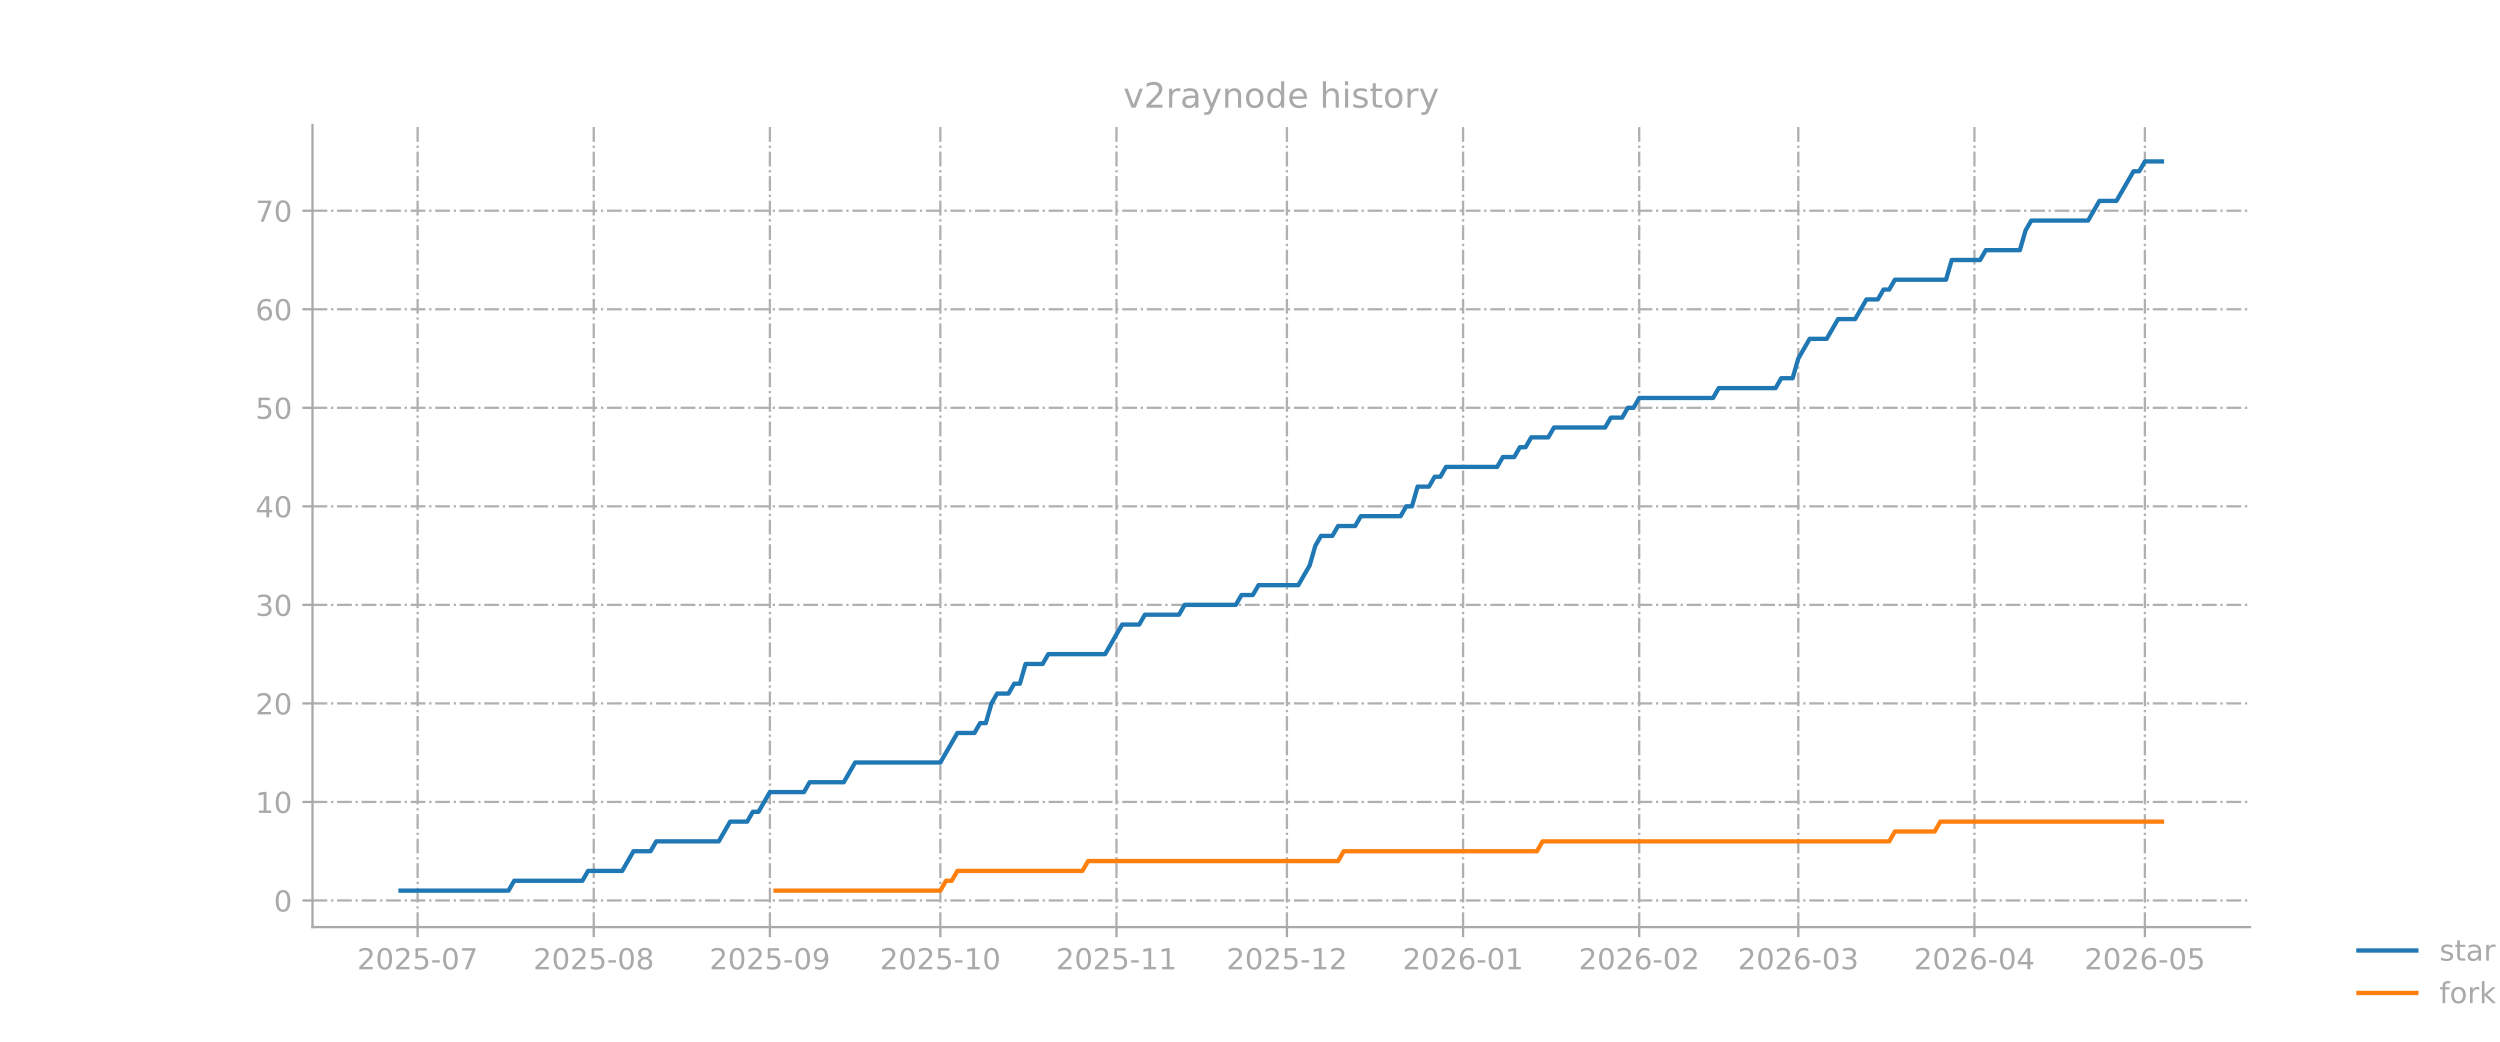
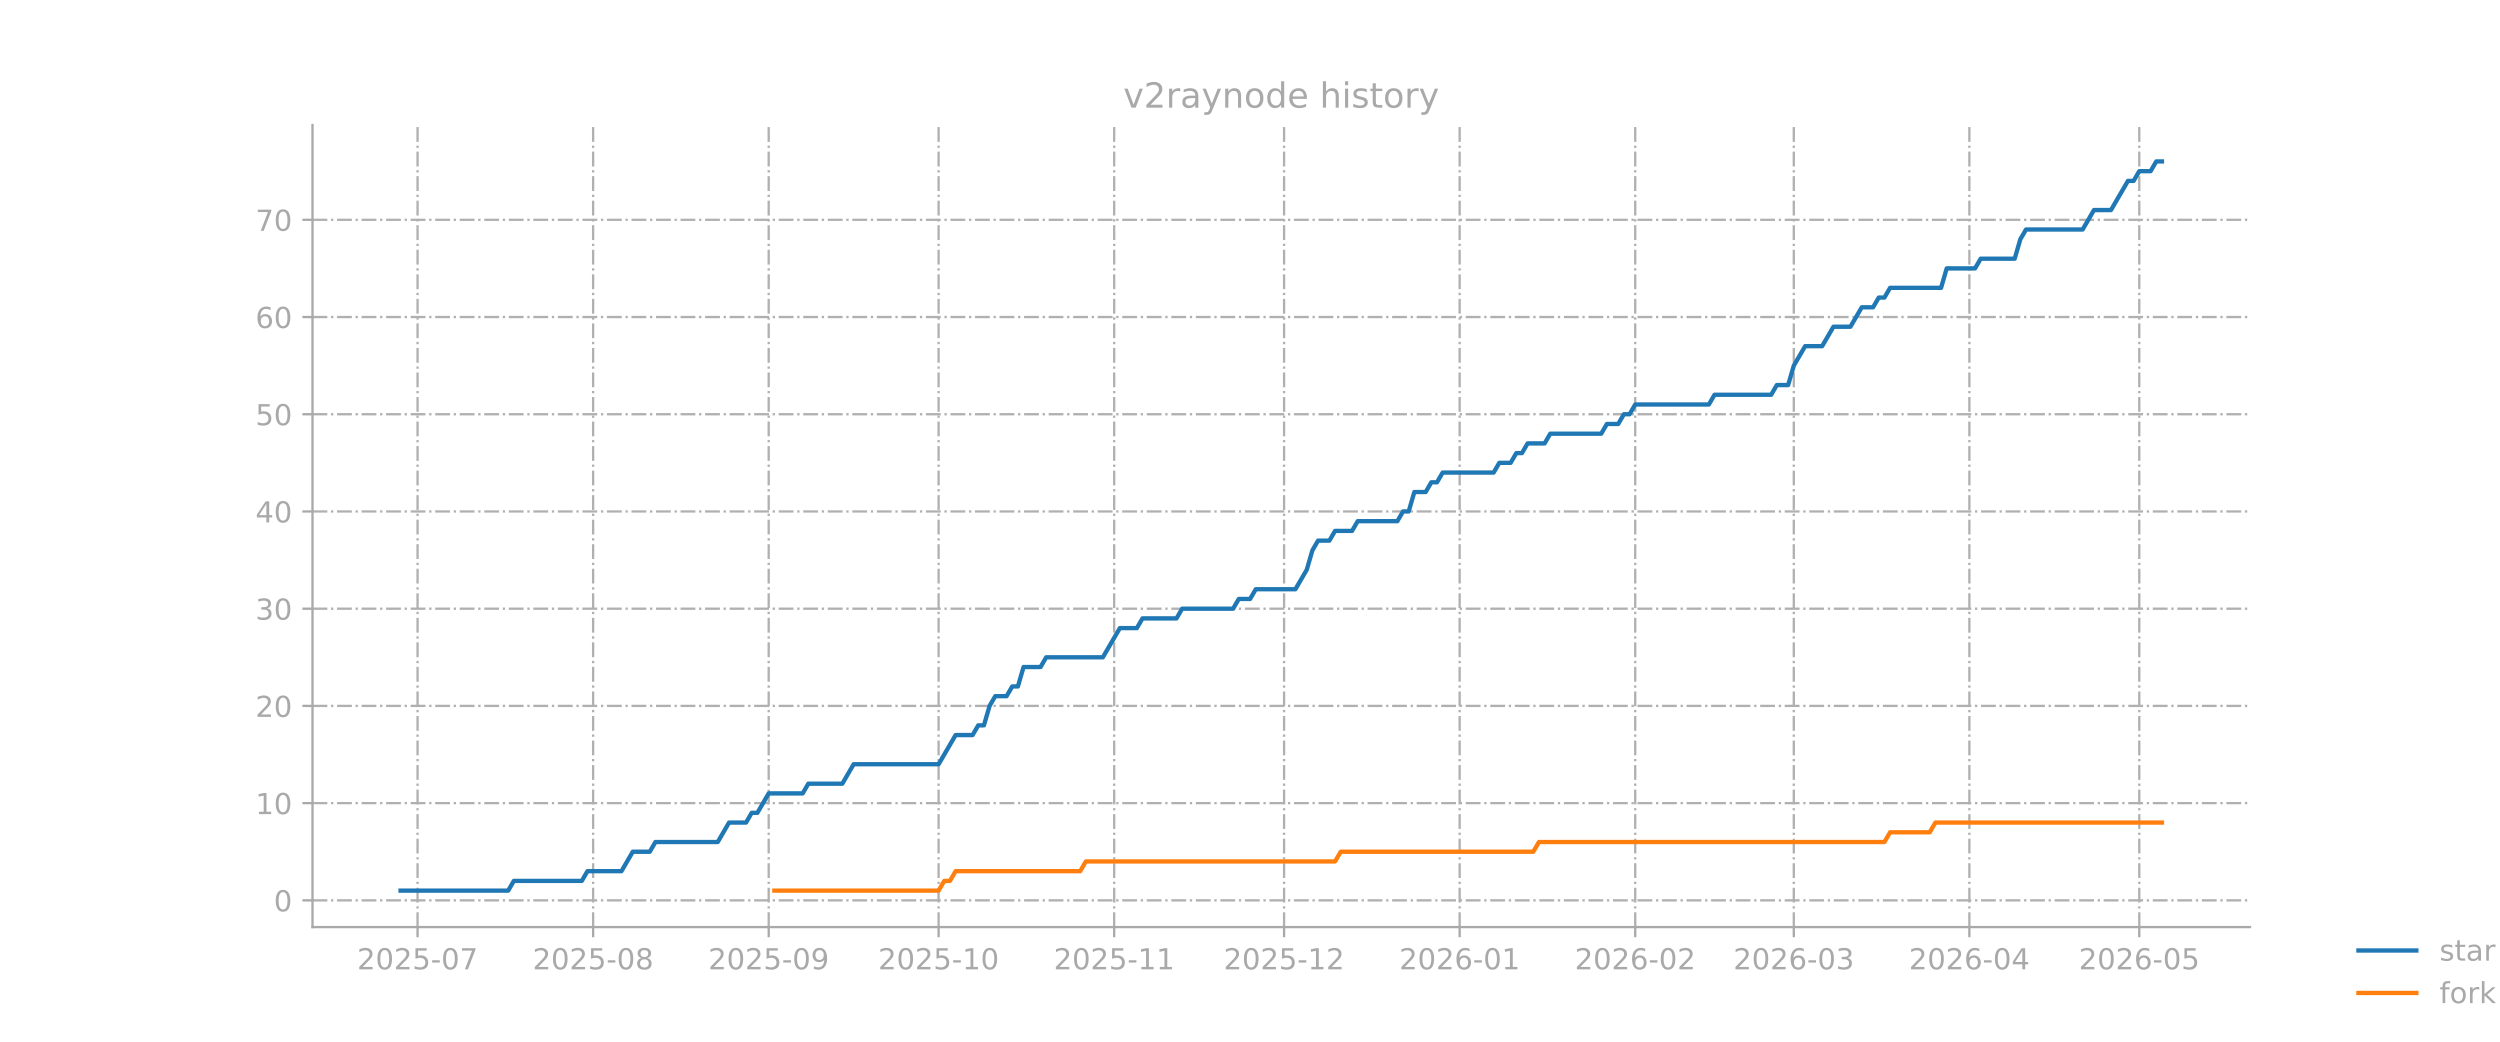
<svg xmlns="http://www.w3.org/2000/svg" xmlns:xlink="http://www.w3.org/1999/xlink" width="864pt" height="360pt" viewBox="0 0 864 360" version="1.1">
  <defs>
    <style type="text/css">*{stroke-linejoin: round; stroke-linecap: butt}</style>
  </defs>
  <g id="figure_1">
    <g id="patch_1">
      <path d="M 0 360  L 864 360  L 864 0  L 0 0  L 0 360  z " style="fill: none; opacity: 0" />
    </g>
    <g id="axes_1">
      <g id="patch_2">
        <path d="M 108 320.4  L 777.6 320.4  L 777.6 43.2  L 108 43.2  L 108 320.4  z " style="fill: none; opacity: 0" />
      </g>
      <g id="matplotlib.axis_1">
        <g id="xtick_1">
          <g id="line2d_1">
-             <path d="M 144.327 320.4  L 144.327 43.2  " clip-path="url(#p24fcb1d485)" style="fill: none; stroke-dasharray: 5.12,1.28,0.8,1.28; stroke-dashoffset: 0; stroke: #b0b0b0; stroke-width: 0.8" />
+             <path d="M 144.308 320.4  L 144.308 43.2  " clip-path="url(#pfb27bcd2b3)" style="fill: none; stroke-dasharray: 5.12,1.28,0.8,1.28; stroke-dashoffset: 0; stroke: #b0b0b0; stroke-width: 0.8" />
          </g>
          <g id="line2d_2">
            <defs>
-               <path id="mf2d350e9b5" d="M 0 0  L 0 3.5  " style="stroke: #a9a9a9; stroke-width: 0.8" />
+               <path id="m4748b81570" d="M 0 0  L 0 3.5  " style="stroke: #a9a9a9; stroke-width: 0.8" />
            </defs>
            <g>
-               <use xlink:href="#mf2d350e9b5" x="144.327" y="320.4" style="fill: #a9a9a9; stroke: #a9a9a9; stroke-width: 0.8" />
+               <use xlink:href="#m4748b81570" x="144.308" y="320.4" style="fill: #a9a9a9; stroke: #a9a9a9; stroke-width: 0.8" />
            </g>
          </g>
          <g id="text_1">
-             <g style="fill: #a9a9a9" transform="translate(123.4359 334.9984) scale(0.1 -0.1)">
+             <g style="fill: #a9a9a9" transform="translate(123.4169 334.9984) scale(0.1 -0.1)">
              <defs>
                <path id="DejaVuSans-32" d="M 1228 531  L 3431 531  L 3431 0  L 469 0  L 469 531  Q 828 903 1448 1529  Q 2069 2156 2228 2338  Q 2531 2678 2651 2914  Q 2772 3150 2772 3378  Q 2772 3750 2511 3984  Q 2250 4219 1831 4219  Q 1534 4219 1204 4116  Q 875 4013 500 3803  L 500 4441  Q 881 4594 1212 4672  Q 1544 4750 1819 4750  Q 2544 4750 2975 4387  Q 3406 4025 3406 3419  Q 3406 3131 3298 2873  Q 3191 2616 2906 2266  Q 2828 2175 2409 1742  Q 1991 1309 1228 531  z " transform="scale(0.015625)" />
                <path id="DejaVuSans-30" d="M 2034 4250  Q 1547 4250 1301 3770  Q 1056 3291 1056 2328  Q 1056 1369 1301 889  Q 1547 409 2034 409  Q 2525 409 2770 889  Q 3016 1369 3016 2328  Q 3016 3291 2770 3770  Q 2525 4250 2034 4250  z M 2034 4750  Q 2819 4750 3233 4129  Q 3647 3509 3647 2328  Q 3647 1150 3233 529  Q 2819 -91 2034 -91  Q 1250 -91 836 529  Q 422 1150 422 2328  Q 422 3509 836 4129  Q 1250 4750 2034 4750  z " transform="scale(0.015625)" />
                <path id="DejaVuSans-35" d="M 691 4666  L 3169 4666  L 3169 4134  L 1269 4134  L 1269 2991  Q 1406 3038 1543 3061  Q 1681 3084 1819 3084  Q 2600 3084 3056 2656  Q 3513 2228 3513 1497  Q 3513 744 3044 326  Q 2575 -91 1722 -91  Q 1428 -91 1123 -41  Q 819 9 494 109  L 494 744  Q 775 591 1075 516  Q 1375 441 1709 441  Q 2250 441 2565 725  Q 2881 1009 2881 1497  Q 2881 1984 2565 2268  Q 2250 2553 1709 2553  Q 1456 2553 1204 2497  Q 953 2441 691 2322  L 691 4666  z " transform="scale(0.015625)" />
                <path id="DejaVuSans-2d" d="M 313 2009  L 1997 2009  L 1997 1497  L 313 1497  L 313 2009  z " transform="scale(0.015625)" />
                <path id="DejaVuSans-37" d="M 525 4666  L 3525 4666  L 3525 4397  L 1831 0  L 1172 0  L 2766 4134  L 525 4134  L 525 4666  z " transform="scale(0.015625)" />
              </defs>
              <use xlink:href="#DejaVuSans-32" />
              <use xlink:href="#DejaVuSans-30" transform="translate(63.62305 0)" />
              <use xlink:href="#DejaVuSans-32" transform="translate(127.2461 0)" />
              <use xlink:href="#DejaVuSans-35" transform="translate(190.8691 0)" />
              <use xlink:href="#DejaVuSans-2d" transform="translate(254.4922 0)" />
              <use xlink:href="#DejaVuSans-30" transform="translate(290.5762 0)" />
              <use xlink:href="#DejaVuSans-37" transform="translate(354.1992 0)" />
            </g>
          </g>
        </g>
        <g id="xtick_2">
          <g id="line2d_3">
-             <path d="M 205.2 320.4  L 205.2 43.2  " clip-path="url(#p24fcb1d485)" style="fill: none; stroke-dasharray: 5.12,1.28,0.8,1.28; stroke-dashoffset: 0; stroke: #b0b0b0; stroke-width: 0.8" />
+             <path d="M 204.985 320.4  L 204.985 43.2  " clip-path="url(#pfb27bcd2b3)" style="fill: none; stroke-dasharray: 5.12,1.28,0.8,1.28; stroke-dashoffset: 0; stroke: #b0b0b0; stroke-width: 0.8" />
          </g>
          <g id="line2d_4">
            <g>
-               <use xlink:href="#mf2d350e9b5" x="205.2" y="320.4" style="fill: #a9a9a9; stroke: #a9a9a9; stroke-width: 0.8" />
+               <use xlink:href="#m4748b81570" x="204.985" y="320.4" style="fill: #a9a9a9; stroke: #a9a9a9; stroke-width: 0.8" />
            </g>
          </g>
          <g id="text_2">
-             <g style="fill: #a9a9a9" transform="translate(184.3086 334.9984) scale(0.1 -0.1)">
+             <g style="fill: #a9a9a9" transform="translate(184.0939 334.9984) scale(0.1 -0.1)">
              <defs>
                <path id="DejaVuSans-38" d="M 2034 2216  Q 1584 2216 1326 1975  Q 1069 1734 1069 1313  Q 1069 891 1326 650  Q 1584 409 2034 409  Q 2484 409 2743 651  Q 3003 894 3003 1313  Q 3003 1734 2745 1975  Q 2488 2216 2034 2216  z M 1403 2484  Q 997 2584 770 2862  Q 544 3141 544 3541  Q 544 4100 942 4425  Q 1341 4750 2034 4750  Q 2731 4750 3128 4425  Q 3525 4100 3525 3541  Q 3525 3141 3298 2862  Q 3072 2584 2669 2484  Q 3125 2378 3379 2068  Q 3634 1759 3634 1313  Q 3634 634 3220 271  Q 2806 -91 2034 -91  Q 1263 -91 848 271  Q 434 634 434 1313  Q 434 1759 690 2068  Q 947 2378 1403 2484  z M 1172 3481  Q 1172 3119 1398 2916  Q 1625 2713 2034 2713  Q 2441 2713 2670 2916  Q 2900 3119 2900 3481  Q 2900 3844 2670 4047  Q 2441 4250 2034 4250  Q 1625 4250 1398 4047  Q 1172 3844 1172 3481  z " transform="scale(0.015625)" />
              </defs>
              <use xlink:href="#DejaVuSans-32" />
              <use xlink:href="#DejaVuSans-30" transform="translate(63.62305 0)" />
              <use xlink:href="#DejaVuSans-32" transform="translate(127.2461 0)" />
              <use xlink:href="#DejaVuSans-35" transform="translate(190.8691 0)" />
              <use xlink:href="#DejaVuSans-2d" transform="translate(254.4922 0)" />
              <use xlink:href="#DejaVuSans-30" transform="translate(290.5762 0)" />
              <use xlink:href="#DejaVuSans-38" transform="translate(354.1992 0)" />
            </g>
          </g>
        </g>
        <g id="xtick_3">
          <g id="line2d_5">
-             <path d="M 266.073 320.4  L 266.073 43.2  " clip-path="url(#p24fcb1d485)" style="fill: none; stroke-dasharray: 5.12,1.28,0.8,1.28; stroke-dashoffset: 0; stroke: #b0b0b0; stroke-width: 0.8" />
+             <path d="M 265.662 320.4  L 265.662 43.2  " clip-path="url(#pfb27bcd2b3)" style="fill: none; stroke-dasharray: 5.12,1.28,0.8,1.28; stroke-dashoffset: 0; stroke: #b0b0b0; stroke-width: 0.8" />
          </g>
          <g id="line2d_6">
            <g>
-               <use xlink:href="#mf2d350e9b5" x="266.073" y="320.4" style="fill: #a9a9a9; stroke: #a9a9a9; stroke-width: 0.8" />
+               <use xlink:href="#m4748b81570" x="265.662" y="320.4" style="fill: #a9a9a9; stroke: #a9a9a9; stroke-width: 0.8" />
            </g>
          </g>
          <g id="text_3">
-             <g style="fill: #a9a9a9" transform="translate(245.1813 334.9984) scale(0.1 -0.1)">
+             <g style="fill: #a9a9a9" transform="translate(244.7709 334.9984) scale(0.1 -0.1)">
              <defs>
                <path id="DejaVuSans-39" d="M 703 97  L 703 672  Q 941 559 1184 500  Q 1428 441 1663 441  Q 2288 441 2617 861  Q 2947 1281 2994 2138  Q 2813 1869 2534 1725  Q 2256 1581 1919 1581  Q 1219 1581 811 2004  Q 403 2428 403 3163  Q 403 3881 828 4315  Q 1253 4750 1959 4750  Q 2769 4750 3195 4129  Q 3622 3509 3622 2328  Q 3622 1225 3098 567  Q 2575 -91 1691 -91  Q 1453 -91 1209 -44  Q 966 3 703 97  z M 1959 2075  Q 2384 2075 2632 2365  Q 2881 2656 2881 3163  Q 2881 3666 2632 3958  Q 2384 4250 1959 4250  Q 1534 4250 1286 3958  Q 1038 3666 1038 3163  Q 1038 2656 1286 2365  Q 1534 2075 1959 2075  z " transform="scale(0.015625)" />
              </defs>
              <use xlink:href="#DejaVuSans-32" />
              <use xlink:href="#DejaVuSans-30" transform="translate(63.62305 0)" />
              <use xlink:href="#DejaVuSans-32" transform="translate(127.2461 0)" />
              <use xlink:href="#DejaVuSans-35" transform="translate(190.8691 0)" />
              <use xlink:href="#DejaVuSans-2d" transform="translate(254.4922 0)" />
              <use xlink:href="#DejaVuSans-30" transform="translate(290.5762 0)" />
              <use xlink:href="#DejaVuSans-39" transform="translate(354.1992 0)" />
            </g>
          </g>
        </g>
        <g id="xtick_4">
          <g id="line2d_7">
-             <path d="M 324.982 320.4  L 324.982 43.2  " clip-path="url(#p24fcb1d485)" style="fill: none; stroke-dasharray: 5.12,1.28,0.8,1.28; stroke-dashoffset: 0; stroke: #b0b0b0; stroke-width: 0.8" />
+             <path d="M 324.382 320.4  L 324.382 43.2  " clip-path="url(#pfb27bcd2b3)" style="fill: none; stroke-dasharray: 5.12,1.28,0.8,1.28; stroke-dashoffset: 0; stroke: #b0b0b0; stroke-width: 0.8" />
          </g>
          <g id="line2d_8">
            <g>
-               <use xlink:href="#mf2d350e9b5" x="324.982" y="320.4" style="fill: #a9a9a9; stroke: #a9a9a9; stroke-width: 0.8" />
+               <use xlink:href="#m4748b81570" x="324.382" y="320.4" style="fill: #a9a9a9; stroke: #a9a9a9; stroke-width: 0.8" />
            </g>
          </g>
          <g id="text_4">
-             <g style="fill: #a9a9a9" transform="translate(304.0904 334.9984) scale(0.1 -0.1)">
+             <g style="fill: #a9a9a9" transform="translate(303.4906 334.9984) scale(0.1 -0.1)">
              <defs>
                <path id="DejaVuSans-31" d="M 794 531  L 1825 531  L 1825 4091  L 703 3866  L 703 4441  L 1819 4666  L 2450 4666  L 2450 531  L 3481 531  L 3481 0  L 794 0  L 794 531  z " transform="scale(0.015625)" />
              </defs>
              <use xlink:href="#DejaVuSans-32" />
              <use xlink:href="#DejaVuSans-30" transform="translate(63.62305 0)" />
              <use xlink:href="#DejaVuSans-32" transform="translate(127.2461 0)" />
              <use xlink:href="#DejaVuSans-35" transform="translate(190.8691 0)" />
              <use xlink:href="#DejaVuSans-2d" transform="translate(254.4922 0)" />
              <use xlink:href="#DejaVuSans-31" transform="translate(290.5762 0)" />
              <use xlink:href="#DejaVuSans-30" transform="translate(354.1992 0)" />
            </g>
          </g>
        </g>
        <g id="xtick_5">
          <g id="line2d_9">
-             <path d="M 385.855 320.4  L 385.855 43.2  " clip-path="url(#p24fcb1d485)" style="fill: none; stroke-dasharray: 5.12,1.28,0.8,1.28; stroke-dashoffset: 0; stroke: #b0b0b0; stroke-width: 0.8" />
+             <path d="M 385.059 320.4  L 385.059 43.2  " clip-path="url(#pfb27bcd2b3)" style="fill: none; stroke-dasharray: 5.12,1.28,0.8,1.28; stroke-dashoffset: 0; stroke: #b0b0b0; stroke-width: 0.8" />
          </g>
          <g id="line2d_10">
            <g>
-               <use xlink:href="#mf2d350e9b5" x="385.855" y="320.4" style="fill: #a9a9a9; stroke: #a9a9a9; stroke-width: 0.8" />
+               <use xlink:href="#m4748b81570" x="385.059" y="320.4" style="fill: #a9a9a9; stroke: #a9a9a9; stroke-width: 0.8" />
            </g>
          </g>
          <g id="text_5">
-             <g style="fill: #a9a9a9" transform="translate(364.9631 334.9984) scale(0.1 -0.1)">
+             <g style="fill: #a9a9a9" transform="translate(364.1676 334.9984) scale(0.1 -0.1)">
              <use xlink:href="#DejaVuSans-32" />
              <use xlink:href="#DejaVuSans-30" transform="translate(63.62305 0)" />
              <use xlink:href="#DejaVuSans-32" transform="translate(127.2461 0)" />
              <use xlink:href="#DejaVuSans-35" transform="translate(190.8691 0)" />
              <use xlink:href="#DejaVuSans-2d" transform="translate(254.4922 0)" />
              <use xlink:href="#DejaVuSans-31" transform="translate(290.5762 0)" />
              <use xlink:href="#DejaVuSans-31" transform="translate(354.1992 0)" />
            </g>
          </g>
        </g>
        <g id="xtick_6">
          <g id="line2d_11">
-             <path d="M 444.764 320.4  L 444.764 43.2  " clip-path="url(#p24fcb1d485)" style="fill: none; stroke-dasharray: 5.12,1.28,0.8,1.28; stroke-dashoffset: 0; stroke: #b0b0b0; stroke-width: 0.8" />
+             <path d="M 443.779 320.4  L 443.779 43.2  " clip-path="url(#pfb27bcd2b3)" style="fill: none; stroke-dasharray: 5.12,1.28,0.8,1.28; stroke-dashoffset: 0; stroke: #b0b0b0; stroke-width: 0.8" />
          </g>
          <g id="line2d_12">
            <g>
-               <use xlink:href="#mf2d350e9b5" x="444.764" y="320.4" style="fill: #a9a9a9; stroke: #a9a9a9; stroke-width: 0.8" />
+               <use xlink:href="#m4748b81570" x="443.779" y="320.4" style="fill: #a9a9a9; stroke: #a9a9a9; stroke-width: 0.8" />
            </g>
          </g>
          <g id="text_6">
-             <g style="fill: #a9a9a9" transform="translate(423.8722 334.9984) scale(0.1 -0.1)">
+             <g style="fill: #a9a9a9" transform="translate(422.8873 334.9984) scale(0.1 -0.1)">
              <use xlink:href="#DejaVuSans-32" />
              <use xlink:href="#DejaVuSans-30" transform="translate(63.62305 0)" />
              <use xlink:href="#DejaVuSans-32" transform="translate(127.2461 0)" />
              <use xlink:href="#DejaVuSans-35" transform="translate(190.8691 0)" />
              <use xlink:href="#DejaVuSans-2d" transform="translate(254.4922 0)" />
              <use xlink:href="#DejaVuSans-31" transform="translate(290.5762 0)" />
              <use xlink:href="#DejaVuSans-32" transform="translate(354.1992 0)" />
            </g>
          </g>
        </g>
        <g id="xtick_7">
          <g id="line2d_13">
-             <path d="M 505.636 320.4  L 505.636 43.2  " clip-path="url(#p24fcb1d485)" style="fill: none; stroke-dasharray: 5.12,1.28,0.8,1.28; stroke-dashoffset: 0; stroke: #b0b0b0; stroke-width: 0.8" />
+             <path d="M 504.456 320.4  L 504.456 43.2  " clip-path="url(#pfb27bcd2b3)" style="fill: none; stroke-dasharray: 5.12,1.28,0.8,1.28; stroke-dashoffset: 0; stroke: #b0b0b0; stroke-width: 0.8" />
          </g>
          <g id="line2d_14">
            <g>
-               <use xlink:href="#mf2d350e9b5" x="505.636" y="320.4" style="fill: #a9a9a9; stroke: #a9a9a9; stroke-width: 0.8" />
+               <use xlink:href="#m4748b81570" x="504.456" y="320.4" style="fill: #a9a9a9; stroke: #a9a9a9; stroke-width: 0.8" />
            </g>
          </g>
          <g id="text_7">
-             <g style="fill: #a9a9a9" transform="translate(484.745 334.9984) scale(0.1 -0.1)">
+             <g style="fill: #a9a9a9" transform="translate(483.5643 334.9984) scale(0.1 -0.1)">
              <defs>
                <path id="DejaVuSans-36" d="M 2113 2584  Q 1688 2584 1439 2293  Q 1191 2003 1191 1497  Q 1191 994 1439 701  Q 1688 409 2113 409  Q 2538 409 2786 701  Q 3034 994 3034 1497  Q 3034 2003 2786 2293  Q 2538 2584 2113 2584  z M 3366 4563  L 3366 3988  Q 3128 4100 2886 4159  Q 2644 4219 2406 4219  Q 1781 4219 1451 3797  Q 1122 3375 1075 2522  Q 1259 2794 1537 2939  Q 1816 3084 2150 3084  Q 2853 3084 3261 2657  Q 3669 2231 3669 1497  Q 3669 778 3244 343  Q 2819 -91 2113 -91  Q 1303 -91 875 529  Q 447 1150 447 2328  Q 447 3434 972 4092  Q 1497 4750 2381 4750  Q 2619 4750 2861 4703  Q 3103 4656 3366 4563  z " transform="scale(0.015625)" />
              </defs>
              <use xlink:href="#DejaVuSans-32" />
              <use xlink:href="#DejaVuSans-30" transform="translate(63.62305 0)" />
              <use xlink:href="#DejaVuSans-32" transform="translate(127.2461 0)" />
              <use xlink:href="#DejaVuSans-36" transform="translate(190.8691 0)" />
              <use xlink:href="#DejaVuSans-2d" transform="translate(254.4922 0)" />
              <use xlink:href="#DejaVuSans-30" transform="translate(290.5762 0)" />
              <use xlink:href="#DejaVuSans-31" transform="translate(354.1992 0)" />
            </g>
          </g>
        </g>
        <g id="xtick_8">
          <g id="line2d_15">
-             <path d="M 566.509 320.4  L 566.509 43.2  " clip-path="url(#p24fcb1d485)" style="fill: none; stroke-dasharray: 5.12,1.28,0.8,1.28; stroke-dashoffset: 0; stroke: #b0b0b0; stroke-width: 0.8" />
+             <path d="M 565.133 320.4  L 565.133 43.2  " clip-path="url(#pfb27bcd2b3)" style="fill: none; stroke-dasharray: 5.12,1.28,0.8,1.28; stroke-dashoffset: 0; stroke: #b0b0b0; stroke-width: 0.8" />
          </g>
          <g id="line2d_16">
            <g>
-               <use xlink:href="#mf2d350e9b5" x="566.509" y="320.4" style="fill: #a9a9a9; stroke: #a9a9a9; stroke-width: 0.8" />
+               <use xlink:href="#m4748b81570" x="565.133" y="320.4" style="fill: #a9a9a9; stroke: #a9a9a9; stroke-width: 0.8" />
            </g>
          </g>
          <g id="text_8">
-             <g style="fill: #a9a9a9" transform="translate(545.6177 334.9984) scale(0.1 -0.1)">
+             <g style="fill: #a9a9a9" transform="translate(544.2412 334.9984) scale(0.1 -0.1)">
              <use xlink:href="#DejaVuSans-32" />
              <use xlink:href="#DejaVuSans-30" transform="translate(63.62305 0)" />
              <use xlink:href="#DejaVuSans-32" transform="translate(127.2461 0)" />
              <use xlink:href="#DejaVuSans-36" transform="translate(190.8691 0)" />
              <use xlink:href="#DejaVuSans-2d" transform="translate(254.4922 0)" />
              <use xlink:href="#DejaVuSans-30" transform="translate(290.5762 0)" />
              <use xlink:href="#DejaVuSans-32" transform="translate(354.1992 0)" />
            </g>
          </g>
        </g>
        <g id="xtick_9">
          <g id="line2d_17">
-             <path d="M 621.491 320.4  L 621.491 43.2  " clip-path="url(#p24fcb1d485)" style="fill: none; stroke-dasharray: 5.12,1.28,0.8,1.28; stroke-dashoffset: 0; stroke: #b0b0b0; stroke-width: 0.8" />
+             <path d="M 619.938 320.4  L 619.938 43.2  " clip-path="url(#pfb27bcd2b3)" style="fill: none; stroke-dasharray: 5.12,1.28,0.8,1.28; stroke-dashoffset: 0; stroke: #b0b0b0; stroke-width: 0.8" />
          </g>
          <g id="line2d_18">
            <g>
-               <use xlink:href="#mf2d350e9b5" x="621.491" y="320.4" style="fill: #a9a9a9; stroke: #a9a9a9; stroke-width: 0.8" />
+               <use xlink:href="#m4748b81570" x="619.938" y="320.4" style="fill: #a9a9a9; stroke: #a9a9a9; stroke-width: 0.8" />
            </g>
          </g>
          <g id="text_9">
-             <g style="fill: #a9a9a9" transform="translate(600.5995 334.9984) scale(0.1 -0.1)">
+             <g style="fill: #a9a9a9" transform="translate(599.0463 334.9984) scale(0.1 -0.1)">
              <defs>
                <path id="DejaVuSans-33" d="M 2597 2516  Q 3050 2419 3304 2112  Q 3559 1806 3559 1356  Q 3559 666 3084 287  Q 2609 -91 1734 -91  Q 1441 -91 1130 -33  Q 819 25 488 141  L 488 750  Q 750 597 1062 519  Q 1375 441 1716 441  Q 2309 441 2620 675  Q 2931 909 2931 1356  Q 2931 1769 2642 2001  Q 2353 2234 1838 2234  L 1294 2234  L 1294 2753  L 1863 2753  Q 2328 2753 2575 2939  Q 2822 3125 2822 3475  Q 2822 3834 2567 4026  Q 2313 4219 1838 4219  Q 1578 4219 1281 4162  Q 984 4106 628 3988  L 628 4550  Q 988 4650 1302 4700  Q 1616 4750 1894 4750  Q 2613 4750 3031 4423  Q 3450 4097 3450 3541  Q 3450 3153 3228 2886  Q 3006 2619 2597 2516  z " transform="scale(0.015625)" />
              </defs>
              <use xlink:href="#DejaVuSans-32" />
              <use xlink:href="#DejaVuSans-30" transform="translate(63.62305 0)" />
              <use xlink:href="#DejaVuSans-32" transform="translate(127.2461 0)" />
              <use xlink:href="#DejaVuSans-36" transform="translate(190.8691 0)" />
              <use xlink:href="#DejaVuSans-2d" transform="translate(254.4922 0)" />
              <use xlink:href="#DejaVuSans-30" transform="translate(290.5762 0)" />
              <use xlink:href="#DejaVuSans-33" transform="translate(354.1992 0)" />
            </g>
          </g>
        </g>
        <g id="xtick_10">
          <g id="line2d_19">
-             <path d="M 682.364 320.4  L 682.364 43.2  " clip-path="url(#p24fcb1d485)" style="fill: none; stroke-dasharray: 5.12,1.28,0.8,1.28; stroke-dashoffset: 0; stroke: #b0b0b0; stroke-width: 0.8" />
+             <path d="M 680.615 320.4  L 680.615 43.2  " clip-path="url(#pfb27bcd2b3)" style="fill: none; stroke-dasharray: 5.12,1.28,0.8,1.28; stroke-dashoffset: 0; stroke: #b0b0b0; stroke-width: 0.8" />
          </g>
          <g id="line2d_20">
            <g>
-               <use xlink:href="#mf2d350e9b5" x="682.364" y="320.4" style="fill: #a9a9a9; stroke: #a9a9a9; stroke-width: 0.8" />
+               <use xlink:href="#m4748b81570" x="680.615" y="320.4" style="fill: #a9a9a9; stroke: #a9a9a9; stroke-width: 0.8" />
            </g>
          </g>
          <g id="text_10">
-             <g style="fill: #a9a9a9" transform="translate(661.4722 334.9984) scale(0.1 -0.1)">
+             <g style="fill: #a9a9a9" transform="translate(659.7233 334.9984) scale(0.1 -0.1)">
              <defs>
                <path id="DejaVuSans-34" d="M 2419 4116  L 825 1625  L 2419 1625  L 2419 4116  z M 2253 4666  L 3047 4666  L 3047 1625  L 3713 1625  L 3713 1100  L 3047 1100  L 3047 0  L 2419 0  L 2419 1100  L 313 1100  L 313 1709  L 2253 4666  z " transform="scale(0.015625)" />
              </defs>
              <use xlink:href="#DejaVuSans-32" />
              <use xlink:href="#DejaVuSans-30" transform="translate(63.62305 0)" />
              <use xlink:href="#DejaVuSans-32" transform="translate(127.2461 0)" />
              <use xlink:href="#DejaVuSans-36" transform="translate(190.8691 0)" />
              <use xlink:href="#DejaVuSans-2d" transform="translate(254.4922 0)" />
              <use xlink:href="#DejaVuSans-30" transform="translate(290.5762 0)" />
              <use xlink:href="#DejaVuSans-34" transform="translate(354.1992 0)" />
            </g>
          </g>
        </g>
        <g id="xtick_11">
          <g id="line2d_21">
-             <path d="M 741.273 320.4  L 741.273 43.2  " clip-path="url(#p24fcb1d485)" style="fill: none; stroke-dasharray: 5.12,1.28,0.8,1.28; stroke-dashoffset: 0; stroke: #b0b0b0; stroke-width: 0.8" />
+             <path d="M 739.334 320.4  L 739.334 43.2  " clip-path="url(#pfb27bcd2b3)" style="fill: none; stroke-dasharray: 5.12,1.28,0.8,1.28; stroke-dashoffset: 0; stroke: #b0b0b0; stroke-width: 0.8" />
          </g>
          <g id="line2d_22">
            <g>
-               <use xlink:href="#mf2d350e9b5" x="741.273" y="320.4" style="fill: #a9a9a9; stroke: #a9a9a9; stroke-width: 0.8" />
+               <use xlink:href="#m4748b81570" x="739.334" y="320.4" style="fill: #a9a9a9; stroke: #a9a9a9; stroke-width: 0.8" />
            </g>
          </g>
          <g id="text_11">
-             <g style="fill: #a9a9a9" transform="translate(720.3813 334.9984) scale(0.1 -0.1)">
+             <g style="fill: #a9a9a9" transform="translate(718.4429 334.9984) scale(0.1 -0.1)">
              <use xlink:href="#DejaVuSans-32" />
              <use xlink:href="#DejaVuSans-30" transform="translate(63.62305 0)" />
              <use xlink:href="#DejaVuSans-32" transform="translate(127.2461 0)" />
              <use xlink:href="#DejaVuSans-36" transform="translate(190.8691 0)" />
              <use xlink:href="#DejaVuSans-2d" transform="translate(254.4922 0)" />
              <use xlink:href="#DejaVuSans-30" transform="translate(290.5762 0)" />
              <use xlink:href="#DejaVuSans-35" transform="translate(354.1992 0)" />
            </g>
          </g>
        </g>
      </g>
      <g id="matplotlib.axis_2">
        <g id="ytick_1">
          <g id="line2d_23">
-             <path d="M 108 311.205  L 777.6 311.205  " clip-path="url(#p24fcb1d485)" style="fill: none; stroke-dasharray: 5.12,1.28,0.8,1.28; stroke-dashoffset: 0; stroke: #b0b0b0; stroke-width: 0.8" />
+             <path d="M 108 311.16  L 777.6 311.16  " clip-path="url(#pfb27bcd2b3)" style="fill: none; stroke-dasharray: 5.12,1.28,0.8,1.28; stroke-dashoffset: 0; stroke: #b0b0b0; stroke-width: 0.8" />
          </g>
          <g id="line2d_24">
            <defs>
-               <path id="m8476101725" d="M 0 0  L -3.5 0  " style="stroke: #a9a9a9; stroke-width: 0.8" />
+               <path id="m50a3b28aad" d="M 0 0  L -3.5 0  " style="stroke: #a9a9a9; stroke-width: 0.8" />
            </defs>
            <g>
-               <use xlink:href="#m8476101725" x="108" y="311.205" style="fill: #a9a9a9; stroke: #a9a9a9; stroke-width: 0.8" />
+               <use xlink:href="#m50a3b28aad" x="108" y="311.16" style="fill: #a9a9a9; stroke: #a9a9a9; stroke-width: 0.8" />
            </g>
          </g>
          <g id="text_12">
-             <g style="fill: #a9a9a9" transform="translate(94.6375 315.0046) scale(0.1 -0.1)">
+             <g style="fill: #a9a9a9" transform="translate(94.6375 314.9592) scale(0.1 -0.1)">
              <use xlink:href="#DejaVuSans-30" />
            </g>
          </g>
        </g>
        <g id="ytick_2">
          <g id="line2d_25">
-             <path d="M 108 277.151  L 777.6 277.151  " clip-path="url(#p24fcb1d485)" style="fill: none; stroke-dasharray: 5.12,1.28,0.8,1.28; stroke-dashoffset: 0; stroke: #b0b0b0; stroke-width: 0.8" />
+             <path d="M 108 277.56  L 777.6 277.56  " clip-path="url(#pfb27bcd2b3)" style="fill: none; stroke-dasharray: 5.12,1.28,0.8,1.28; stroke-dashoffset: 0; stroke: #b0b0b0; stroke-width: 0.8" />
          </g>
          <g id="line2d_26">
            <g>
-               <use xlink:href="#m8476101725" x="108" y="277.151" style="fill: #a9a9a9; stroke: #a9a9a9; stroke-width: 0.8" />
+               <use xlink:href="#m50a3b28aad" x="108" y="277.56" style="fill: #a9a9a9; stroke: #a9a9a9; stroke-width: 0.8" />
            </g>
          </g>
          <g id="text_13">
-             <g style="fill: #a9a9a9" transform="translate(88.275 280.9506) scale(0.1 -0.1)">
+             <g style="fill: #a9a9a9" transform="translate(88.275 281.3592) scale(0.1 -0.1)">
              <use xlink:href="#DejaVuSans-31" />
              <use xlink:href="#DejaVuSans-30" transform="translate(63.62305 0)" />
            </g>
          </g>
        </g>
        <g id="ytick_3">
          <g id="line2d_27">
-             <path d="M 108 243.097  L 777.6 243.097  " clip-path="url(#p24fcb1d485)" style="fill: none; stroke-dasharray: 5.12,1.28,0.8,1.28; stroke-dashoffset: 0; stroke: #b0b0b0; stroke-width: 0.8" />
+             <path d="M 108 243.96  L 777.6 243.96  " clip-path="url(#pfb27bcd2b3)" style="fill: none; stroke-dasharray: 5.12,1.28,0.8,1.28; stroke-dashoffset: 0; stroke: #b0b0b0; stroke-width: 0.8" />
          </g>
          <g id="line2d_28">
            <g>
-               <use xlink:href="#m8476101725" x="108" y="243.097" style="fill: #a9a9a9; stroke: #a9a9a9; stroke-width: 0.8" />
+               <use xlink:href="#m50a3b28aad" x="108" y="243.96" style="fill: #a9a9a9; stroke: #a9a9a9; stroke-width: 0.8" />
            </g>
          </g>
          <g id="text_14">
-             <g style="fill: #a9a9a9" transform="translate(88.275 246.8965) scale(0.1 -0.1)">
+             <g style="fill: #a9a9a9" transform="translate(88.275 247.7592) scale(0.1 -0.1)">
              <use xlink:href="#DejaVuSans-32" />
              <use xlink:href="#DejaVuSans-30" transform="translate(63.62305 0)" />
            </g>
          </g>
        </g>
        <g id="ytick_4">
          <g id="line2d_29">
-             <path d="M 108 209.043  L 777.6 209.043  " clip-path="url(#p24fcb1d485)" style="fill: none; stroke-dasharray: 5.12,1.28,0.8,1.28; stroke-dashoffset: 0; stroke: #b0b0b0; stroke-width: 0.8" />
+             <path d="M 108 210.36  L 777.6 210.36  " clip-path="url(#pfb27bcd2b3)" style="fill: none; stroke-dasharray: 5.12,1.28,0.8,1.28; stroke-dashoffset: 0; stroke: #b0b0b0; stroke-width: 0.8" />
          </g>
          <g id="line2d_30">
            <g>
-               <use xlink:href="#m8476101725" x="108" y="209.043" style="fill: #a9a9a9; stroke: #a9a9a9; stroke-width: 0.8" />
+               <use xlink:href="#m50a3b28aad" x="108" y="210.36" style="fill: #a9a9a9; stroke: #a9a9a9; stroke-width: 0.8" />
            </g>
          </g>
          <g id="text_15">
-             <g style="fill: #a9a9a9" transform="translate(88.275 212.8425) scale(0.1 -0.1)">
+             <g style="fill: #a9a9a9" transform="translate(88.275 214.1592) scale(0.1 -0.1)">
              <use xlink:href="#DejaVuSans-33" />
              <use xlink:href="#DejaVuSans-30" transform="translate(63.62305 0)" />
            </g>
          </g>
        </g>
        <g id="ytick_5">
          <g id="line2d_31">
-             <path d="M 108 174.989  L 777.6 174.989  " clip-path="url(#p24fcb1d485)" style="fill: none; stroke-dasharray: 5.12,1.28,0.8,1.28; stroke-dashoffset: 0; stroke: #b0b0b0; stroke-width: 0.8" />
+             <path d="M 108 176.76  L 777.6 176.76  " clip-path="url(#pfb27bcd2b3)" style="fill: none; stroke-dasharray: 5.12,1.28,0.8,1.28; stroke-dashoffset: 0; stroke: #b0b0b0; stroke-width: 0.8" />
          </g>
          <g id="line2d_32">
            <g>
-               <use xlink:href="#m8476101725" x="108" y="174.989" style="fill: #a9a9a9; stroke: #a9a9a9; stroke-width: 0.8" />
+               <use xlink:href="#m50a3b28aad" x="108" y="176.76" style="fill: #a9a9a9; stroke: #a9a9a9; stroke-width: 0.8" />
            </g>
          </g>
          <g id="text_16">
-             <g style="fill: #a9a9a9" transform="translate(88.275 178.7884) scale(0.1 -0.1)">
+             <g style="fill: #a9a9a9" transform="translate(88.275 180.5592) scale(0.1 -0.1)">
              <use xlink:href="#DejaVuSans-34" />
              <use xlink:href="#DejaVuSans-30" transform="translate(63.62305 0)" />
            </g>
          </g>
        </g>
        <g id="ytick_6">
          <g id="line2d_33">
-             <path d="M 108 140.935  L 777.6 140.935  " clip-path="url(#p24fcb1d485)" style="fill: none; stroke-dasharray: 5.12,1.28,0.8,1.28; stroke-dashoffset: 0; stroke: #b0b0b0; stroke-width: 0.8" />
+             <path d="M 108 143.16  L 777.6 143.16  " clip-path="url(#pfb27bcd2b3)" style="fill: none; stroke-dasharray: 5.12,1.28,0.8,1.28; stroke-dashoffset: 0; stroke: #b0b0b0; stroke-width: 0.8" />
          </g>
          <g id="line2d_34">
            <g>
-               <use xlink:href="#m8476101725" x="108" y="140.935" style="fill: #a9a9a9; stroke: #a9a9a9; stroke-width: 0.8" />
+               <use xlink:href="#m50a3b28aad" x="108" y="143.16" style="fill: #a9a9a9; stroke: #a9a9a9; stroke-width: 0.8" />
            </g>
          </g>
          <g id="text_17">
-             <g style="fill: #a9a9a9" transform="translate(88.275 144.7344) scale(0.1 -0.1)">
+             <g style="fill: #a9a9a9" transform="translate(88.275 146.9592) scale(0.1 -0.1)">
              <use xlink:href="#DejaVuSans-35" />
              <use xlink:href="#DejaVuSans-30" transform="translate(63.62305 0)" />
            </g>
          </g>
        </g>
        <g id="ytick_7">
          <g id="line2d_35">
-             <path d="M 108 106.881  L 777.6 106.881  " clip-path="url(#p24fcb1d485)" style="fill: none; stroke-dasharray: 5.12,1.28,0.8,1.28; stroke-dashoffset: 0; stroke: #b0b0b0; stroke-width: 0.8" />
+             <path d="M 108 109.56  L 777.6 109.56  " clip-path="url(#pfb27bcd2b3)" style="fill: none; stroke-dasharray: 5.12,1.28,0.8,1.28; stroke-dashoffset: 0; stroke: #b0b0b0; stroke-width: 0.8" />
          </g>
          <g id="line2d_36">
            <g>
-               <use xlink:href="#m8476101725" x="108" y="106.881" style="fill: #a9a9a9; stroke: #a9a9a9; stroke-width: 0.8" />
+               <use xlink:href="#m50a3b28aad" x="108" y="109.56" style="fill: #a9a9a9; stroke: #a9a9a9; stroke-width: 0.8" />
            </g>
          </g>
          <g id="text_18">
-             <g style="fill: #a9a9a9" transform="translate(88.275 110.6803) scale(0.1 -0.1)">
+             <g style="fill: #a9a9a9" transform="translate(88.275 113.3592) scale(0.1 -0.1)">
              <use xlink:href="#DejaVuSans-36" />
              <use xlink:href="#DejaVuSans-30" transform="translate(63.62305 0)" />
            </g>
          </g>
        </g>
        <g id="ytick_8">
          <g id="line2d_37">
-             <path d="M 108 72.827  L 777.6 72.827  " clip-path="url(#p24fcb1d485)" style="fill: none; stroke-dasharray: 5.12,1.28,0.8,1.28; stroke-dashoffset: 0; stroke: #b0b0b0; stroke-width: 0.8" />
+             <path d="M 108 75.96  L 777.6 75.96  " clip-path="url(#pfb27bcd2b3)" style="fill: none; stroke-dasharray: 5.12,1.28,0.8,1.28; stroke-dashoffset: 0; stroke: #b0b0b0; stroke-width: 0.8" />
          </g>
          <g id="line2d_38">
            <g>
-               <use xlink:href="#m8476101725" x="108" y="72.827" style="fill: #a9a9a9; stroke: #a9a9a9; stroke-width: 0.8" />
+               <use xlink:href="#m50a3b28aad" x="108" y="75.96" style="fill: #a9a9a9; stroke: #a9a9a9; stroke-width: 0.8" />
            </g>
          </g>
          <g id="text_19">
-             <g style="fill: #a9a9a9" transform="translate(88.275 76.62625) scale(0.1 -0.1)">
+             <g style="fill: #a9a9a9" transform="translate(88.275 79.75922) scale(0.1 -0.1)">
              <use xlink:href="#DejaVuSans-37" />
              <use xlink:href="#DejaVuSans-30" transform="translate(63.62305 0)" />
            </g>
          </g>
        </g>
      </g>
      <g id="line2d_39">
-         <path d="M 138.436 307.8  L 175.745 307.8  L 177.709 304.395  L 201.273 304.395  L 203.236 300.989  L 215.018 300.989  L 218.945 294.178  L 224.836 294.178  L 226.8 290.773  L 248.4 290.773  L 252.327 283.962  L 258.218 283.962  L 260.182 280.557  L 262.145 280.557  L 266.073 273.746  L 277.855 273.746  L 279.818 270.341  L 291.6 270.341  L 295.527 263.53  L 324.982 263.53  L 330.873 253.314  L 336.764 253.314  L 338.727 249.908  L 340.691 249.908  L 342.655 243.097  L 344.618 239.692  L 348.545 239.692  L 350.509 236.286  L 352.473 236.286  L 354.436 229.476  L 360.327 229.476  L 362.291 226.07  L 381.927 226.07  L 387.818 215.854  L 393.709 215.854  L 395.673 212.449  L 407.455 212.449  L 409.418 209.043  L 427.091 209.043  L 429.055 205.638  L 432.982 205.638  L 434.945 202.232  L 448.691 202.232  L 452.618 195.422  L 454.582 188.611  L 456.545 185.205  L 460.473 185.205  L 462.436 181.8  L 468.327 181.8  L 470.291 178.395  L 484.036 178.395  L 486 174.989  L 487.964 174.989  L 489.927 168.178  L 493.855 168.178  L 495.818 164.773  L 497.782 164.773  L 499.745 161.368  L 517.418 161.368  L 519.382 157.962  L 523.309 157.962  L 525.273 154.557  L 527.236 154.557  L 529.2 151.151  L 535.091 151.151  L 537.055 147.746  L 554.727 147.746  L 556.691 144.341  L 560.618 144.341  L 562.582 140.935  L 564.545 140.935  L 566.509 137.53  L 592.036 137.53  L 594 134.124  L 613.636 134.124  L 615.6 130.719  L 619.527 130.719  L 621.491 123.908  L 625.418 117.097  L 631.309 117.097  L 635.236 110.286  L 641.127 110.286  L 645.055 103.476  L 648.982 103.476  L 650.945 100.07  L 652.909 100.07  L 654.873 96.665  L 672.545 96.665  L 674.509 89.854  L 684.327 89.854  L 686.291 86.449  L 698.073 86.449  L 700.036 79.638  L 702 76.232  L 721.636 76.232  L 725.564 69.422  L 731.455 69.422  L 737.345 59.205  L 739.309 59.205  L 741.273 55.8  L 747.164 55.8  L 747.164 55.8  " clip-path="url(#p24fcb1d485)" style="fill: none; stroke: #1f77b4; stroke-width: 1.5; stroke-linecap: square" />
+         <path d="M 138.436 307.8  L 175.625 307.8  L 177.583 304.44  L 201.071 304.44  L 203.028 301.08  L 214.772 301.08  L 218.687 294.36  L 224.559 294.36  L 226.516 291  L 248.046 291  L 251.961 284.28  L 257.833 284.28  L 259.79 280.92  L 261.748 280.92  L 265.662 274.2  L 277.406 274.2  L 279.364 270.84  L 291.108 270.84  L 295.022 264.12  L 324.382 264.12  L 330.254 254.04  L 336.126 254.04  L 338.083 250.68  L 340.041 250.68  L 341.998 243.96  L 343.955 240.6  L 347.87 240.6  L 349.827 237.24  L 351.785 237.24  L 353.742 230.52  L 359.614 230.52  L 361.571 227.16  L 381.144 227.16  L 387.016 217.08  L 392.888 217.08  L 394.846 213.72  L 406.59 213.72  L 408.547 210.36  L 426.163 210.36  L 428.12 207  L 432.035 207  L 433.992 203.64  L 447.693 203.64  L 451.608 196.92  L 453.565 190.2  L 455.523 186.84  L 459.437 186.84  L 461.395 183.48  L 467.267 183.48  L 469.224 180.12  L 482.925 180.12  L 484.882 176.76  L 486.84 176.76  L 488.797 170.04  L 492.712 170.04  L 494.669 166.68  L 496.626 166.68  L 498.584 163.32  L 516.2 163.32  L 518.157 159.96  L 522.072 159.96  L 524.029 156.6  L 525.986 156.6  L 527.944 153.24  L 533.815 153.24  L 535.773 149.88  L 553.389 149.88  L 555.346 146.52  L 559.261 146.52  L 561.218 143.16  L 563.175 143.16  L 565.133 139.8  L 590.578 139.8  L 592.535 136.44  L 612.108 136.44  L 614.066 133.08  L 617.98 133.08  L 619.938 126.36  L 623.852 119.64  L 629.724 119.64  L 633.639 112.92  L 639.511 112.92  L 643.426 106.2  L 647.34 106.2  L 649.298 102.84  L 651.255 102.84  L 653.212 99.48  L 670.828 99.48  L 672.785 92.76  L 682.572 92.76  L 684.529 89.4  L 696.273 89.4  L 698.231 82.68  L 700.188 79.32  L 719.761 79.32  L 723.676 72.6  L 729.548 72.6  L 735.42 62.52  L 737.377 62.52  L 739.334 59.16  L 743.249 59.16  L 745.206 55.8  L 747.164 55.8  L 747.164 55.8  " clip-path="url(#pfb27bcd2b3)" style="fill: none; stroke: #1f77b4; stroke-width: 1.5; stroke-linecap: square" />
      </g>
      <g id="line2d_40">
-         <path d="M 268.036 307.8  L 324.982 307.8  L 326.945 304.395  L 328.909 304.395  L 330.873 300.989  L 374.073 300.989  L 376.036 297.584  L 462.436 297.584  L 464.4 294.178  L 531.164 294.178  L 533.127 290.773  L 652.909 290.773  L 654.873 287.368  L 668.618 287.368  L 670.582 283.962  L 747.164 283.962  L 747.164 283.962  " clip-path="url(#p24fcb1d485)" style="fill: none; stroke: #ff7f0e; stroke-width: 1.5; stroke-linecap: square" />
+         <path d="M 267.62 307.8  L 324.382 307.8  L 326.339 304.44  L 328.297 304.44  L 330.254 301.08  L 373.315 301.08  L 375.272 297.72  L 461.395 297.72  L 463.352 294.36  L 529.901 294.36  L 531.858 291  L 651.255 291  L 653.212 287.64  L 666.913 287.64  L 668.871 284.28  L 747.164 284.28  L 747.164 284.28  " clip-path="url(#pfb27bcd2b3)" style="fill: none; stroke: #ff7f0e; stroke-width: 1.5; stroke-linecap: square" />
      </g>
      <g id="patch_3">
        <path d="M 108 320.4  L 108 43.2  " style="fill: none; stroke: #a9a9a9; stroke-width: 0.8; stroke-linejoin: miter; stroke-linecap: square" />
      </g>
      <g id="patch_4">
        <path d="M 777.6 320.4  L 777.6 43.2  " style="fill: none" />
      </g>
      <g id="patch_5">
        <path d="M 108 320.4  L 777.6 320.4  " style="fill: none; stroke: #a9a9a9; stroke-width: 0.8; stroke-linejoin: miter; stroke-linecap: square" />
      </g>
      <g id="patch_6">
        <path d="M 108 43.2  L 777.6 43.2  " style="fill: none" />
      </g>
      <g id="text_20">
        <g style="fill: #a9a9a9" transform="translate(388.2188 37.2) scale(0.12 -0.12)">
          <defs>
            <path id="DejaVuSans-76" d="M 191 3500  L 800 3500  L 1894 563  L 2988 3500  L 3597 3500  L 2284 0  L 1503 0  L 191 3500  z " transform="scale(0.015625)" />
            <path id="DejaVuSans-72" d="M 2631 2963  Q 2534 3019 2420 3045  Q 2306 3072 2169 3072  Q 1681 3072 1420 2755  Q 1159 2438 1159 1844  L 1159 0  L 581 0  L 581 3500  L 1159 3500  L 1159 2956  Q 1341 3275 1631 3429  Q 1922 3584 2338 3584  Q 2397 3584 2469 3576  Q 2541 3569 2628 3553  L 2631 2963  z " transform="scale(0.015625)" />
            <path id="DejaVuSans-61" d="M 2194 1759  Q 1497 1759 1228 1600  Q 959 1441 959 1056  Q 959 750 1161 570  Q 1363 391 1709 391  Q 2188 391 2477 730  Q 2766 1069 2766 1631  L 2766 1759  L 2194 1759  z M 3341 1997  L 3341 0  L 2766 0  L 2766 531  Q 2569 213 2275 61  Q 1981 -91 1556 -91  Q 1019 -91 701 211  Q 384 513 384 1019  Q 384 1609 779 1909  Q 1175 2209 1959 2209  L 2766 2209  L 2766 2266  Q 2766 2663 2505 2880  Q 2244 3097 1772 3097  Q 1472 3097 1187 3025  Q 903 2953 641 2809  L 641 3341  Q 956 3463 1253 3523  Q 1550 3584 1831 3584  Q 2591 3584 2966 3190  Q 3341 2797 3341 1997  z " transform="scale(0.015625)" />
            <path id="DejaVuSans-79" d="M 2059 -325  Q 1816 -950 1584 -1140  Q 1353 -1331 966 -1331  L 506 -1331  L 506 -850  L 844 -850  Q 1081 -850 1212 -737  Q 1344 -625 1503 -206  L 1606 56  L 191 3500  L 800 3500  L 1894 763  L 2988 3500  L 3597 3500  L 2059 -325  z " transform="scale(0.015625)" />
            <path id="DejaVuSans-6e" d="M 3513 2113  L 3513 0  L 2938 0  L 2938 2094  Q 2938 2591 2744 2837  Q 2550 3084 2163 3084  Q 1697 3084 1428 2787  Q 1159 2491 1159 1978  L 1159 0  L 581 0  L 581 3500  L 1159 3500  L 1159 2956  Q 1366 3272 1645 3428  Q 1925 3584 2291 3584  Q 2894 3584 3203 3211  Q 3513 2838 3513 2113  z " transform="scale(0.015625)" />
            <path id="DejaVuSans-6f" d="M 1959 3097  Q 1497 3097 1228 2736  Q 959 2375 959 1747  Q 959 1119 1226 758  Q 1494 397 1959 397  Q 2419 397 2687 759  Q 2956 1122 2956 1747  Q 2956 2369 2687 2733  Q 2419 3097 1959 3097  z M 1959 3584  Q 2709 3584 3137 3096  Q 3566 2609 3566 1747  Q 3566 888 3137 398  Q 2709 -91 1959 -91  Q 1206 -91 779 398  Q 353 888 353 1747  Q 353 2609 779 3096  Q 1206 3584 1959 3584  z " transform="scale(0.015625)" />
            <path id="DejaVuSans-64" d="M 2906 2969  L 2906 4863  L 3481 4863  L 3481 0  L 2906 0  L 2906 525  Q 2725 213 2448 61  Q 2172 -91 1784 -91  Q 1150 -91 751 415  Q 353 922 353 1747  Q 353 2572 751 3078  Q 1150 3584 1784 3584  Q 2172 3584 2448 3432  Q 2725 3281 2906 2969  z M 947 1747  Q 947 1113 1208 752  Q 1469 391 1925 391  Q 2381 391 2643 752  Q 2906 1113 2906 1747  Q 2906 2381 2643 2742  Q 2381 3103 1925 3103  Q 1469 3103 1208 2742  Q 947 2381 947 1747  z " transform="scale(0.015625)" />
            <path id="DejaVuSans-65" d="M 3597 1894  L 3597 1613  L 953 1613  Q 991 1019 1311 708  Q 1631 397 2203 397  Q 2534 397 2845 478  Q 3156 559 3463 722  L 3463 178  Q 3153 47 2828 -22  Q 2503 -91 2169 -91  Q 1331 -91 842 396  Q 353 884 353 1716  Q 353 2575 817 3079  Q 1281 3584 2069 3584  Q 2775 3584 3186 3129  Q 3597 2675 3597 1894  z M 3022 2063  Q 3016 2534 2758 2815  Q 2500 3097 2075 3097  Q 1594 3097 1305 2825  Q 1016 2553 972 2059  L 3022 2063  z " transform="scale(0.015625)" />
            <path id="DejaVuSans-20" transform="scale(0.015625)" />
            <path id="DejaVuSans-68" d="M 3513 2113  L 3513 0  L 2938 0  L 2938 2094  Q 2938 2591 2744 2837  Q 2550 3084 2163 3084  Q 1697 3084 1428 2787  Q 1159 2491 1159 1978  L 1159 0  L 581 0  L 581 4863  L 1159 4863  L 1159 2956  Q 1366 3272 1645 3428  Q 1925 3584 2291 3584  Q 2894 3584 3203 3211  Q 3513 2838 3513 2113  z " transform="scale(0.015625)" />
            <path id="DejaVuSans-69" d="M 603 3500  L 1178 3500  L 1178 0  L 603 0  L 603 3500  z M 603 4863  L 1178 4863  L 1178 4134  L 603 4134  L 603 4863  z " transform="scale(0.015625)" />
            <path id="DejaVuSans-73" d="M 2834 3397  L 2834 2853  Q 2591 2978 2328 3040  Q 2066 3103 1784 3103  Q 1356 3103 1142 2972  Q 928 2841 928 2578  Q 928 2378 1081 2264  Q 1234 2150 1697 2047  L 1894 2003  Q 2506 1872 2764 1633  Q 3022 1394 3022 966  Q 3022 478 2636 193  Q 2250 -91 1575 -91  Q 1294 -91 989 -36  Q 684 19 347 128  L 347 722  Q 666 556 975 473  Q 1284 391 1588 391  Q 1994 391 2212 530  Q 2431 669 2431 922  Q 2431 1156 2273 1281  Q 2116 1406 1581 1522  L 1381 1569  Q 847 1681 609 1914  Q 372 2147 372 2553  Q 372 3047 722 3315  Q 1072 3584 1716 3584  Q 2034 3584 2315 3537  Q 2597 3491 2834 3397  z " transform="scale(0.015625)" />
            <path id="DejaVuSans-74" d="M 1172 4494  L 1172 3500  L 2356 3500  L 2356 3053  L 1172 3053  L 1172 1153  Q 1172 725 1289 603  Q 1406 481 1766 481  L 2356 481  L 2356 0  L 1766 0  Q 1100 0 847 248  Q 594 497 594 1153  L 594 3053  L 172 3053  L 172 3500  L 594 3500  L 594 4494  L 1172 4494  z " transform="scale(0.015625)" />
          </defs>
          <use xlink:href="#DejaVuSans-76" />
          <use xlink:href="#DejaVuSans-32" transform="translate(59.17969 0)" />
          <use xlink:href="#DejaVuSans-72" transform="translate(122.8027 0)" />
          <use xlink:href="#DejaVuSans-61" transform="translate(163.916 0)" />
          <use xlink:href="#DejaVuSans-79" transform="translate(225.1953 0)" />
          <use xlink:href="#DejaVuSans-6e" transform="translate(284.375 0)" />
          <use xlink:href="#DejaVuSans-6f" transform="translate(347.7539 0)" />
          <use xlink:href="#DejaVuSans-64" transform="translate(408.9355 0)" />
          <use xlink:href="#DejaVuSans-65" transform="translate(472.4121 0)" />
          <use xlink:href="#DejaVuSans-20" transform="translate(533.9355 0)" />
          <use xlink:href="#DejaVuSans-68" transform="translate(565.7227 0)" />
          <use xlink:href="#DejaVuSans-69" transform="translate(629.1016 0)" />
          <use xlink:href="#DejaVuSans-73" transform="translate(656.8848 0)" />
          <use xlink:href="#DejaVuSans-74" transform="translate(708.9844 0)" />
          <use xlink:href="#DejaVuSans-6f" transform="translate(748.1934 0)" />
          <use xlink:href="#DejaVuSans-72" transform="translate(809.375 0)" />
          <use xlink:href="#DejaVuSans-79" transform="translate(850.4883 0)" />
        </g>
      </g>
      <g id="legend_1">
        <g id="line2d_41">
          <path d="M 815.08 328.498  L 825.08 328.498  L 835.08 328.498  " style="fill: none; stroke: #1f77b4; stroke-width: 1.5; stroke-linecap: square" />
        </g>
        <g id="text_21">
          <g style="fill: #a9a9a9" transform="translate(843.08 331.9984) scale(0.1 -0.1)">
            <use xlink:href="#DejaVuSans-73" />
            <use xlink:href="#DejaVuSans-74" transform="translate(52.09961 0)" />
            <use xlink:href="#DejaVuSans-61" transform="translate(91.30859 0)" />
            <use xlink:href="#DejaVuSans-72" transform="translate(152.5879 0)" />
          </g>
        </g>
        <g id="line2d_42">
          <path d="M 815.08 343.177  L 825.08 343.177  L 835.08 343.177  " style="fill: none; stroke: #ff7f0e; stroke-width: 1.5; stroke-linecap: square" />
        </g>
        <g id="text_22">
          <g style="fill: #a9a9a9" transform="translate(843.08 346.6766) scale(0.1 -0.1)">
            <defs>
              <path id="DejaVuSans-66" d="M 2375 4863  L 2375 4384  L 1825 4384  Q 1516 4384 1395 4259  Q 1275 4134 1275 3809  L 1275 3500  L 2222 3500  L 2222 3053  L 1275 3053  L 1275 0  L 697 0  L 697 3053  L 147 3053  L 147 3500  L 697 3500  L 697 3744  Q 697 4328 969 4595  Q 1241 4863 1831 4863  L 2375 4863  z " transform="scale(0.015625)" />
              <path id="DejaVuSans-6b" d="M 581 4863  L 1159 4863  L 1159 1991  L 2875 3500  L 3609 3500  L 1753 1863  L 3688 0  L 2938 0  L 1159 1709  L 1159 0  L 581 0  L 581 4863  z " transform="scale(0.015625)" />
            </defs>
            <use xlink:href="#DejaVuSans-66" />
            <use xlink:href="#DejaVuSans-6f" transform="translate(35.20508 0)" />
            <use xlink:href="#DejaVuSans-72" transform="translate(96.38672 0)" />
            <use xlink:href="#DejaVuSans-6b" transform="translate(137.5 0)" />
          </g>
        </g>
      </g>
    </g>
  </g>
  <defs>
-     <clipPath id="p24fcb1d485">
+     <clipPath id="pfb27bcd2b3">
      <rect x="108" y="43.2" width="669.6" height="277.2" />
    </clipPath>
  </defs>
</svg>
